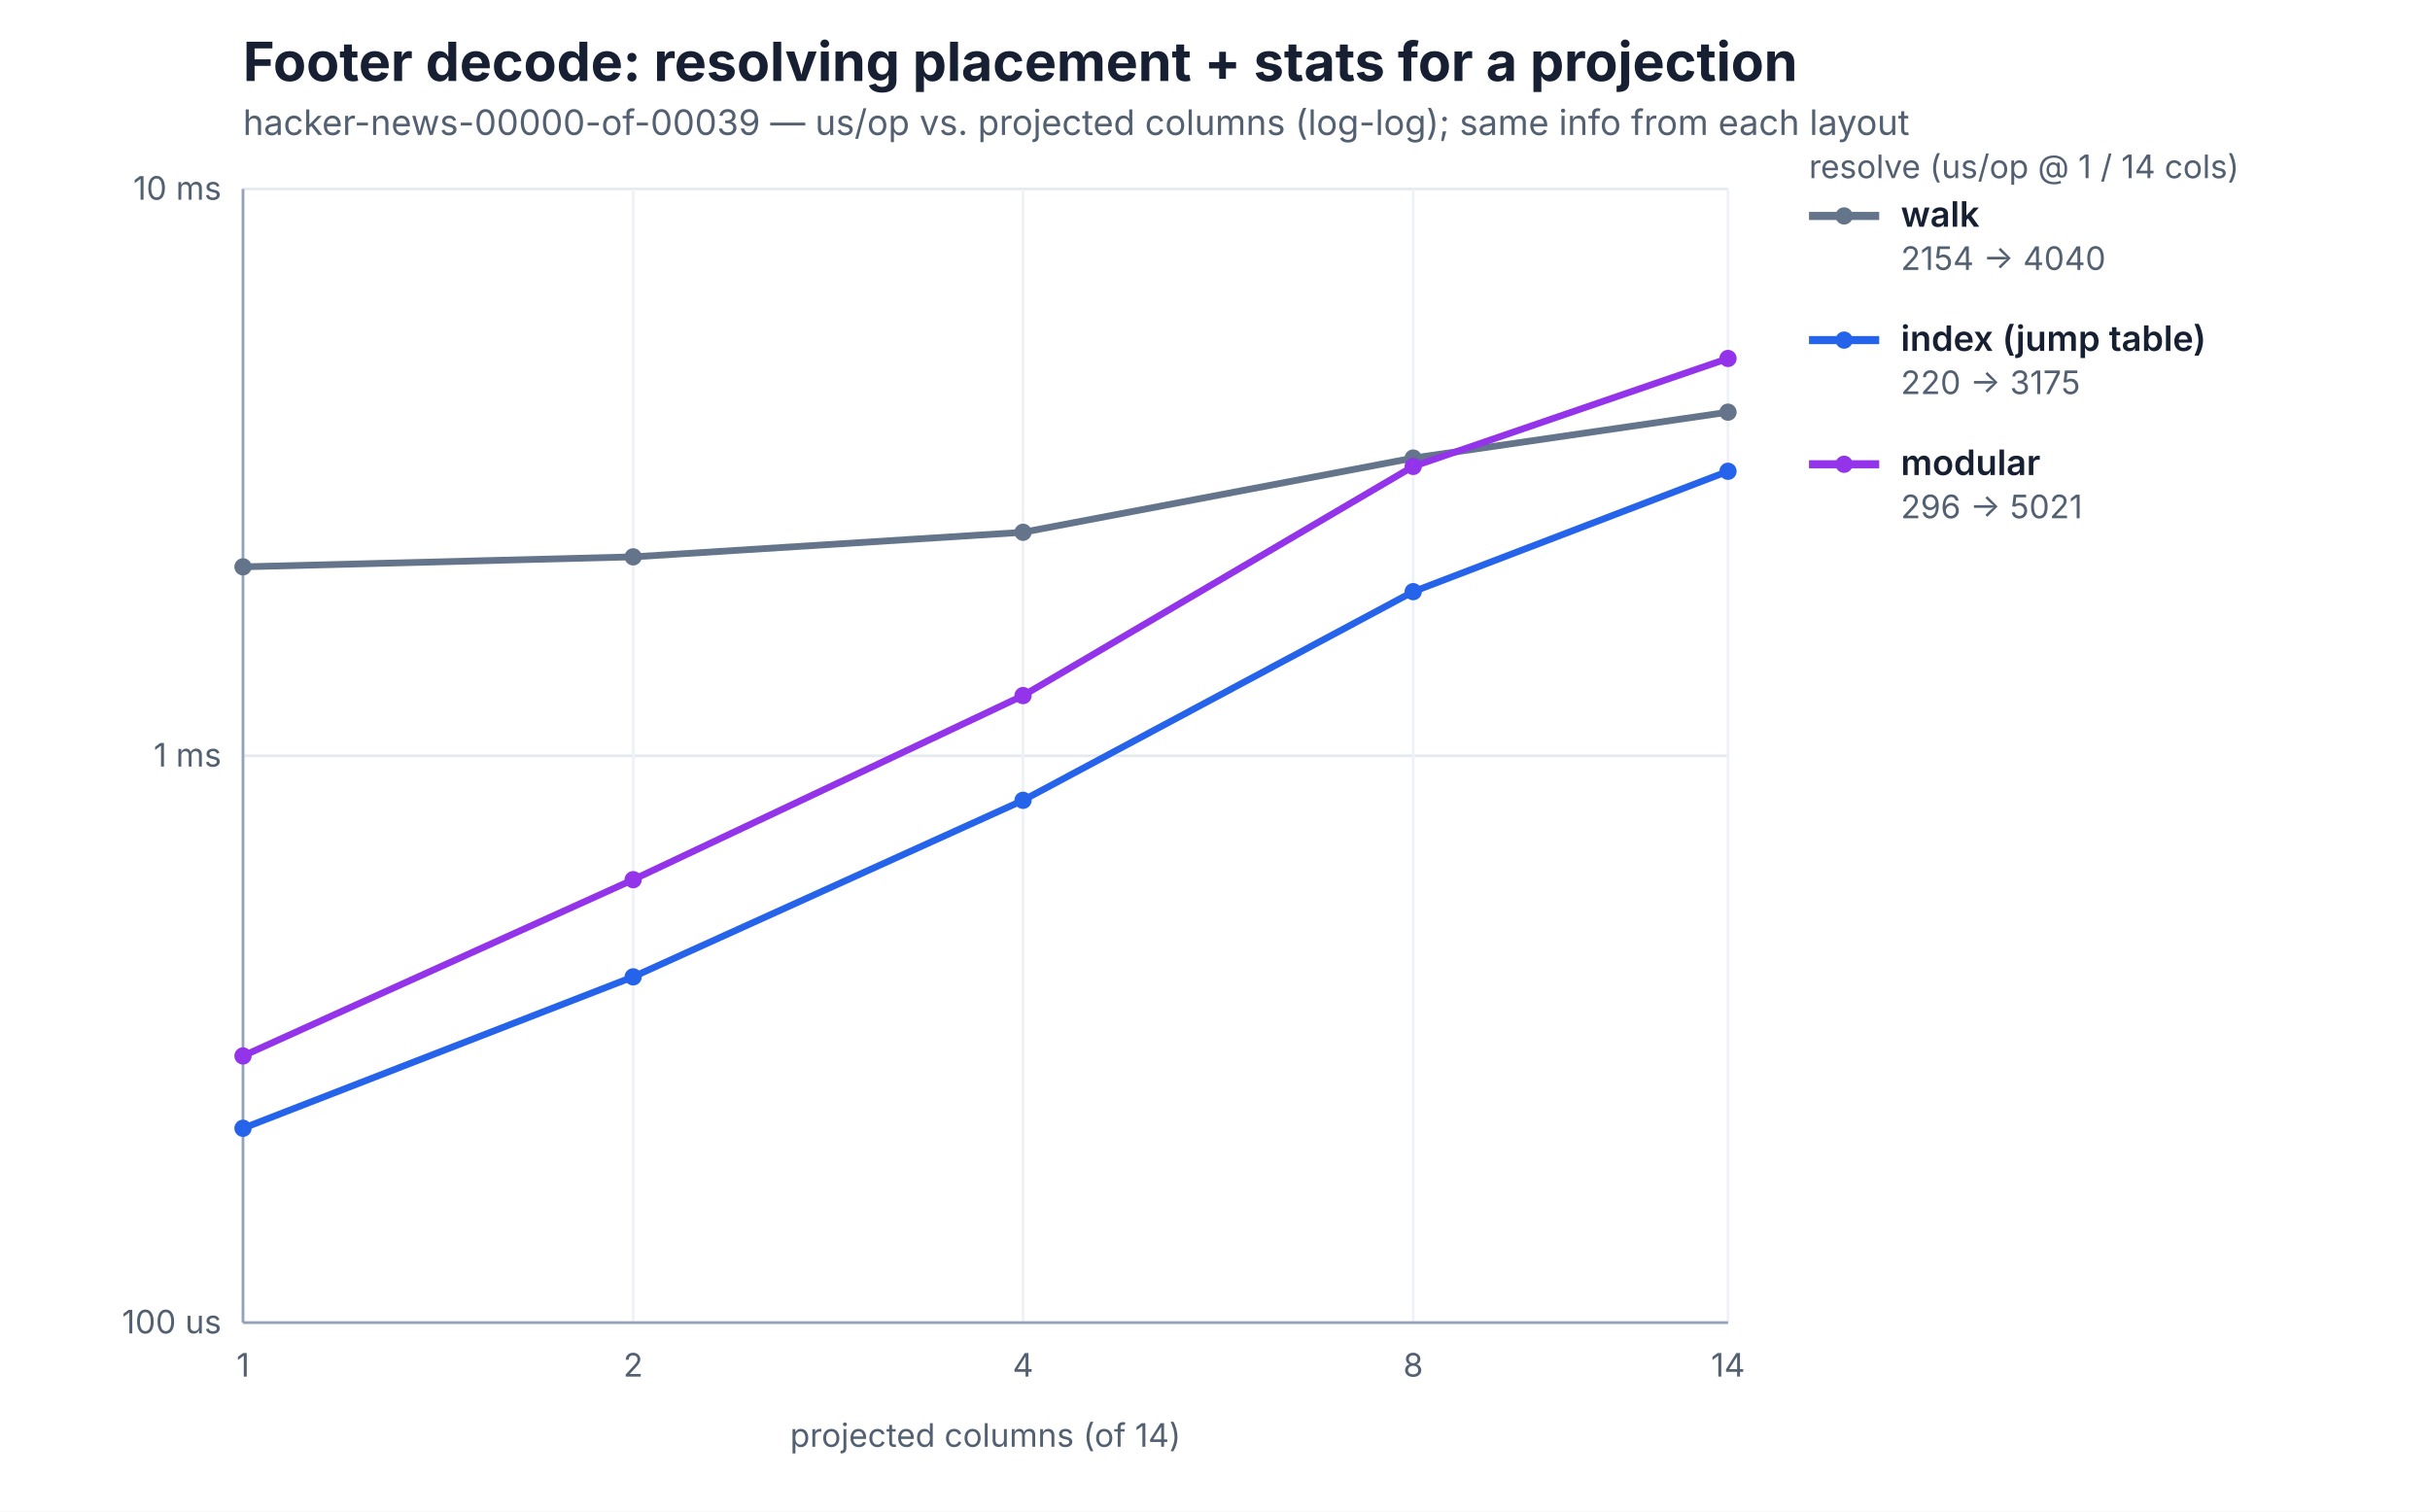
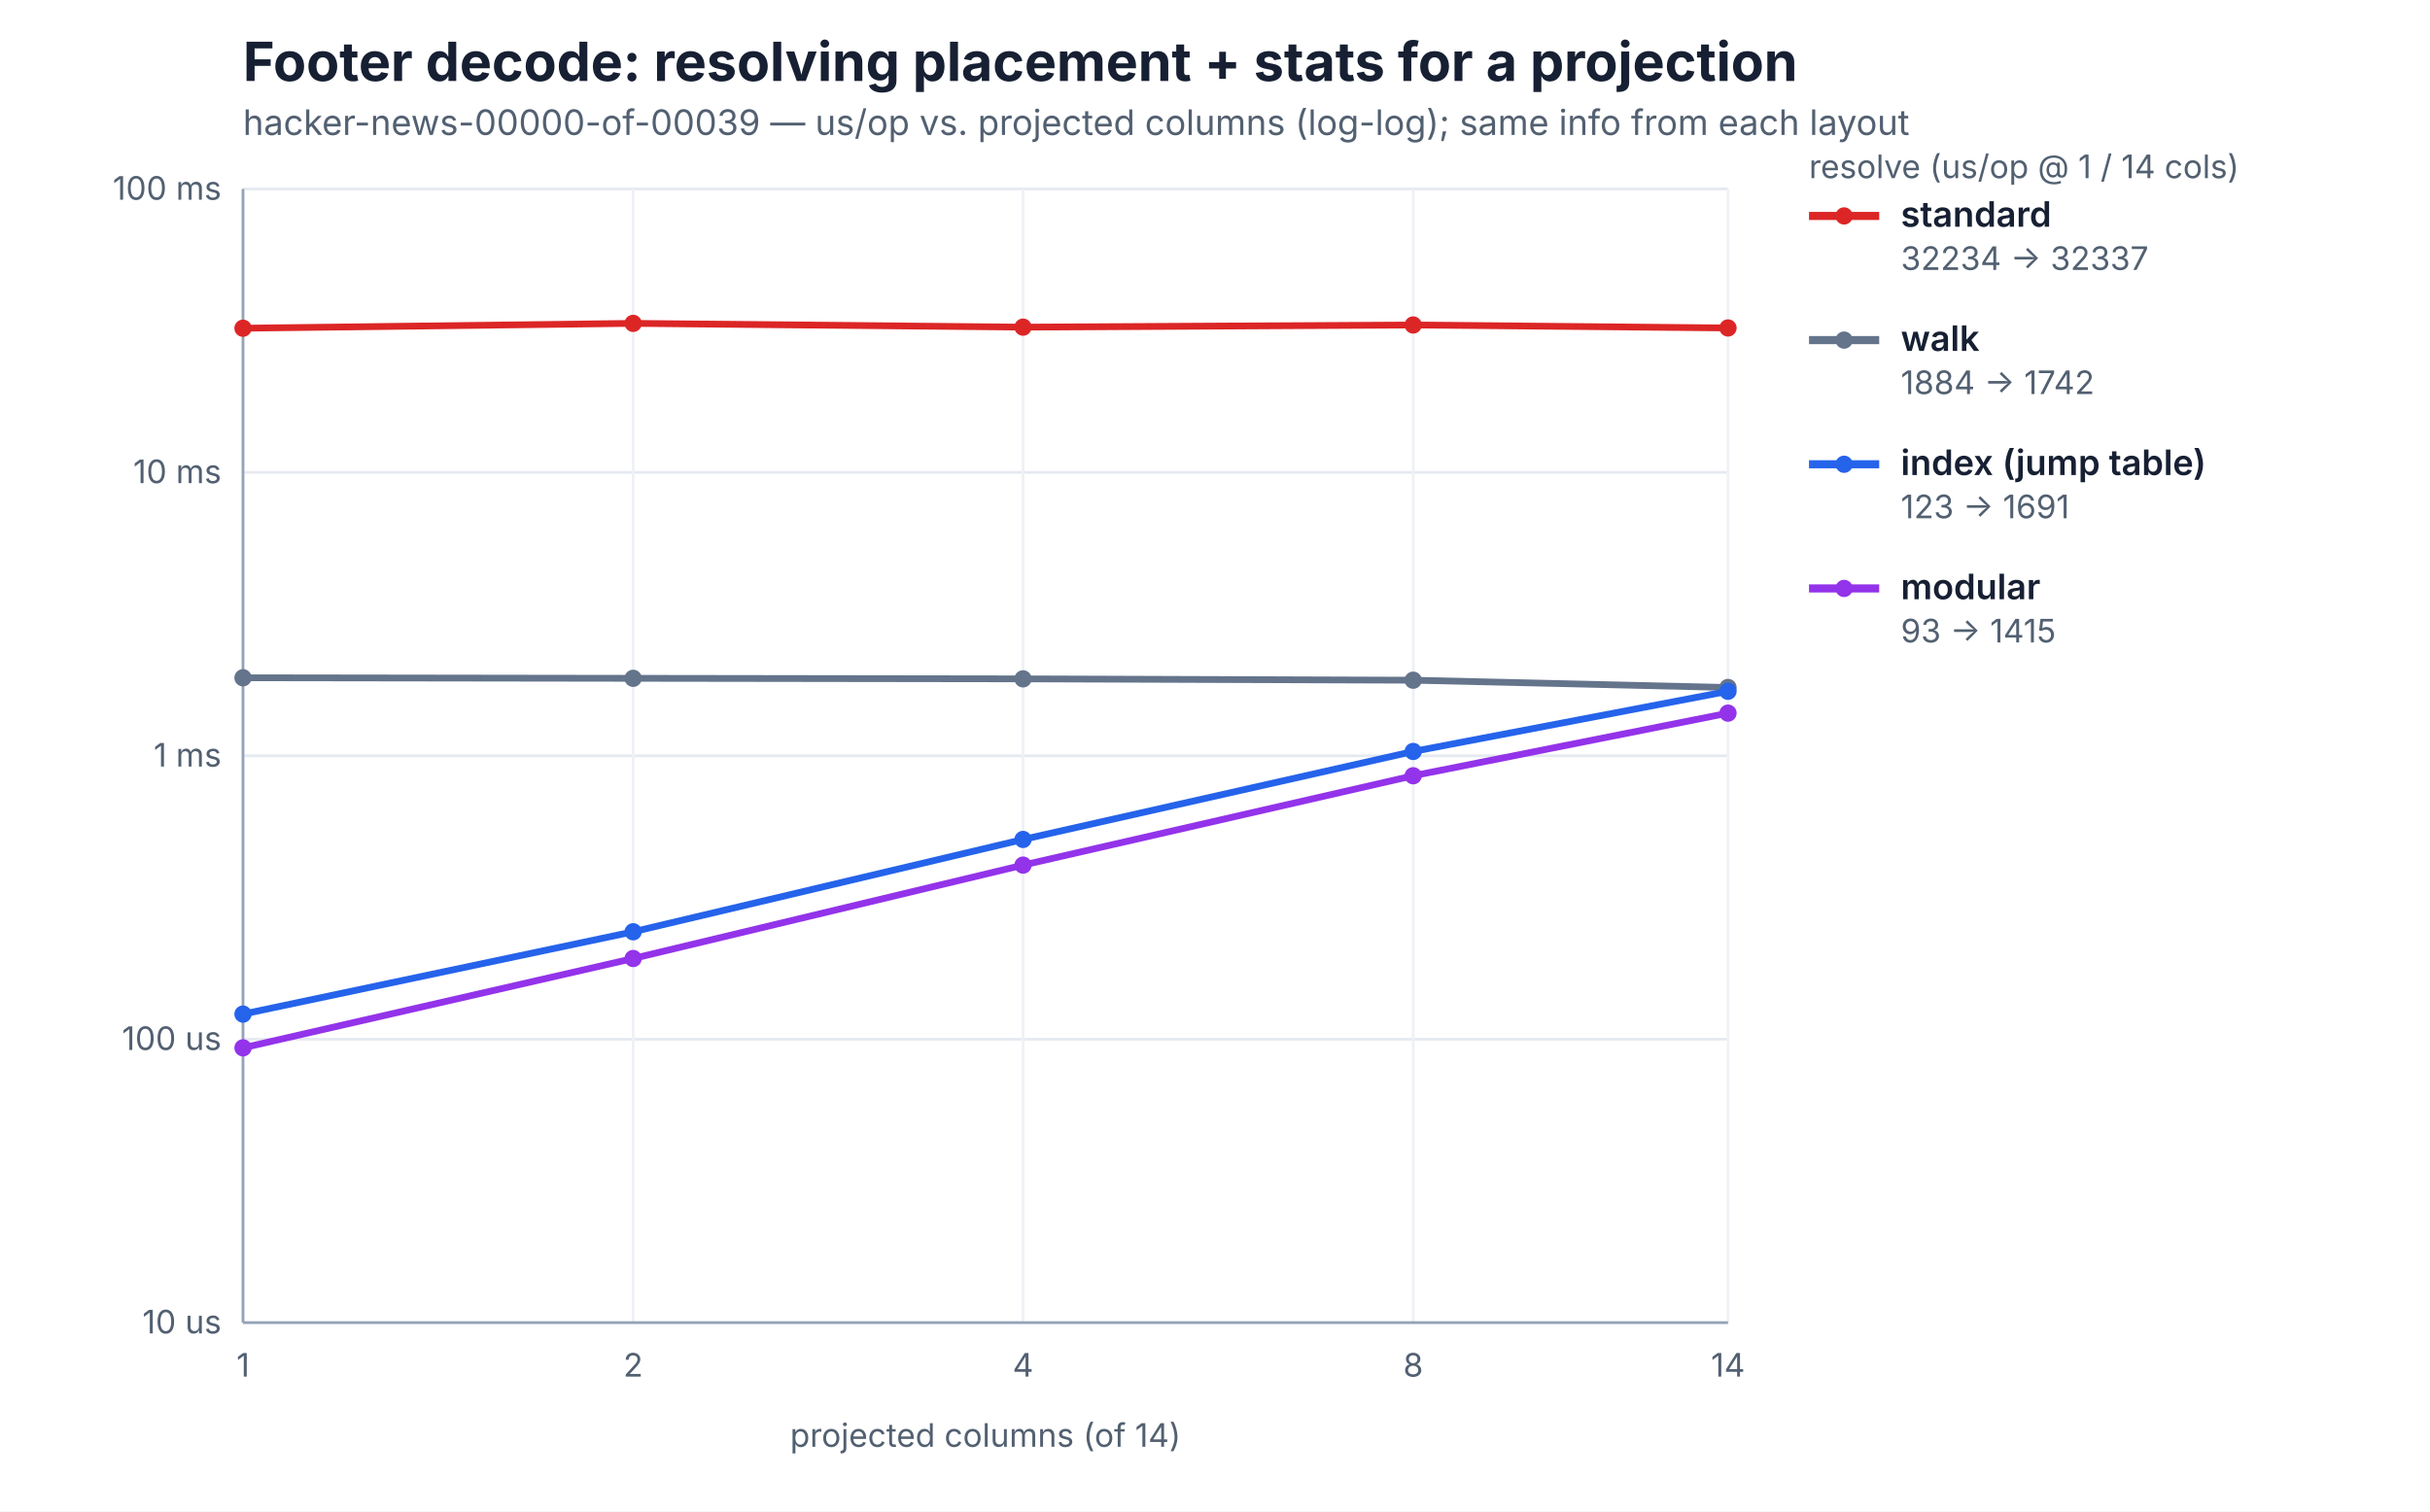
<svg xmlns="http://www.w3.org/2000/svg" width="900" height="560" viewBox="0 0 900 560">
  <rect width="100%" height="100%" fill="#ffffff" />
  <style>text{font-family:system-ui,-apple-system,sans-serif;fill:#172033}.title{font-size:20px;font-weight:700}.sub{font-size:13px;fill:#526071}.ax{font-size:12px;fill:#526071}.leg{font-size:13px;font-weight:600}</style>
  <text class="title" x="90" y="30">Footer decode: resolving placement + stats for a projection</text>
  <text class="sub" x="90" y="50">hacker-news-00000-of-00039  —  us/op vs. projected columns (log-log); same info from each layout</text>
  <line x1="90" y1="490.0" x2="640" y2="490.0" stroke="#e5e9f0" />
-   <text class="ax" x="82" y="494.0" text-anchor="end">100 us</text>
+   <text class="ax" x="82" y="494.0" text-anchor="end">10 us</text>
+   <line x1="90" y1="385.0" x2="640" y2="385.0" stroke="#e5e9f0" />
+   <text class="ax" x="82" y="389.0" text-anchor="end">100 us</text>
  <line x1="90" y1="280.0" x2="640" y2="280.0" stroke="#e5e9f0" />
  <text class="ax" x="82" y="284.0" text-anchor="end">1 ms</text>
+   <line x1="90" y1="175.0" x2="640" y2="175.0" stroke="#e5e9f0" />
+   <text class="ax" x="82" y="179.0" text-anchor="end">10 ms</text>
  <line x1="90" y1="70.0" x2="640" y2="70.0" stroke="#e5e9f0" />
-   <text class="ax" x="82" y="74.0" text-anchor="end">10 ms</text>
+   <text class="ax" x="82" y="74.0" text-anchor="end">100 ms</text>
  <line x1="90.0" y1="70" x2="90.0" y2="490" stroke="#eef1f6" />
  <text class="ax" x="90.0" y="510" text-anchor="middle">1</text>
  <line x1="234.5" y1="70" x2="234.5" y2="490" stroke="#eef1f6" />
  <text class="ax" x="234.5" y="510" text-anchor="middle">2</text>
  <line x1="378.9" y1="70" x2="378.9" y2="490" stroke="#eef1f6" />
  <text class="ax" x="378.9" y="510" text-anchor="middle">4</text>
  <line x1="523.4" y1="70" x2="523.4" y2="490" stroke="#eef1f6" />
  <text class="ax" x="523.4" y="510" text-anchor="middle">8</text>
  <line x1="640.0" y1="70" x2="640.0" y2="490" stroke="#eef1f6" />
  <text class="ax" x="640.0" y="510" text-anchor="middle">14</text>
  <text class="ax" x="365.0" y="536" text-anchor="middle">projected columns (of 14)</text>
  <line x1="90" y1="70" x2="90" y2="490" stroke="#94a3b8" />
  <line x1="90" y1="490" x2="640" y2="490" stroke="#94a3b8" />
-   <polyline points="90.0,210.0 234.5,206.3 378.9,197.2 523.4,169.7 640.0,152.7" fill="none" stroke="#64748b" stroke-width="2.5" />
-   <circle cx="90.0" cy="210.0" r="3.2" fill="#64748b" />
-   <circle cx="234.5" cy="206.3" r="3.2" fill="#64748b" />
-   <circle cx="378.9" cy="197.2" r="3.2" fill="#64748b" />
-   <circle cx="523.4" cy="169.7" r="3.2" fill="#64748b" />
-   <circle cx="640.0" cy="152.7" r="3.2" fill="#64748b" />
-   <polyline points="90.0,418.0 234.5,361.9 378.9,296.5 523.4,219.2 640.0,174.6" fill="none" stroke="#2563eb" stroke-width="2.5" />
-   <circle cx="90.0" cy="418.0" r="3.2" fill="#2563eb" />
-   <circle cx="234.5" cy="361.9" r="3.2" fill="#2563eb" />
-   <circle cx="378.9" cy="296.5" r="3.2" fill="#2563eb" />
-   <circle cx="523.4" cy="219.2" r="3.2" fill="#2563eb" />
-   <circle cx="640.0" cy="174.6" r="3.2" fill="#2563eb" />
-   <polyline points="90.0,391.2 234.5,325.9 378.9,257.7 523.4,172.8 640.0,132.8" fill="none" stroke="#9333ea" stroke-width="2.5" />
-   <circle cx="90.0" cy="391.2" r="3.2" fill="#9333ea" />
-   <circle cx="234.5" cy="325.9" r="3.2" fill="#9333ea" />
-   <circle cx="378.9" cy="257.7" r="3.2" fill="#9333ea" />
-   <circle cx="523.4" cy="172.8" r="3.2" fill="#9333ea" />
-   <circle cx="640.0" cy="132.8" r="3.2" fill="#9333ea" />
+   <polyline points="90.0,121.6 234.5,119.8 378.9,121.2 523.4,120.4 640.0,121.5" fill="none" stroke="#dc2626" stroke-width="2.5" />
+   <circle cx="90.0" cy="121.6" r="3.2" fill="#dc2626" />
+   <circle cx="234.5" cy="119.8" r="3.2" fill="#dc2626" />
+   <circle cx="378.9" cy="121.2" r="3.2" fill="#dc2626" />
+   <circle cx="523.4" cy="120.4" r="3.2" fill="#dc2626" />
+   <circle cx="640.0" cy="121.5" r="3.2" fill="#dc2626" />
+   <polyline points="90.0,251.1 234.5,251.3 378.9,251.5 523.4,252.0 640.0,254.7" fill="none" stroke="#64748b" stroke-width="2.5" />
+   <circle cx="90.0" cy="251.1" r="3.2" fill="#64748b" />
+   <circle cx="234.5" cy="251.3" r="3.2" fill="#64748b" />
+   <circle cx="378.9" cy="251.5" r="3.2" fill="#64748b" />
+   <circle cx="523.4" cy="252.0" r="3.2" fill="#64748b" />
+   <circle cx="640.0" cy="254.7" r="3.2" fill="#64748b" />
+   <polyline points="90.0,375.7 234.5,345.2 378.9,311.0 523.4,278.4 640.0,256.1" fill="none" stroke="#2563eb" stroke-width="2.5" />
+   <circle cx="90.0" cy="375.7" r="3.2" fill="#2563eb" />
+   <circle cx="234.5" cy="345.2" r="3.2" fill="#2563eb" />
+   <circle cx="378.9" cy="311.0" r="3.2" fill="#2563eb" />
+   <circle cx="523.4" cy="278.4" r="3.2" fill="#2563eb" />
+   <circle cx="640.0" cy="256.1" r="3.2" fill="#2563eb" />
+   <polyline points="90.0,388.2 234.5,355.1 378.9,320.5 523.4,287.4 640.0,264.2" fill="none" stroke="#9333ea" stroke-width="2.5" />
+   <circle cx="90.0" cy="388.2" r="3.2" fill="#9333ea" />
+   <circle cx="234.5" cy="355.1" r="3.2" fill="#9333ea" />
+   <circle cx="378.9" cy="320.5" r="3.2" fill="#9333ea" />
+   <circle cx="523.4" cy="287.4" r="3.2" fill="#9333ea" />
+   <circle cx="640.0" cy="264.2" r="3.2" fill="#9333ea" />
  <text class="ax" x="670" y="66">resolve  (us/op @ 1 / 14 cols)</text>
-   <line x1="670" y1="80.0" x2="696" y2="80.0" stroke="#64748b" stroke-width="3" />
-   <circle cx="683" cy="80.0" r="3.2" fill="#64748b" />
-   <text class="leg" x="704" y="84.0" fill="#64748b">walk</text>
-   <text class="ax" x="704" y="100.0">2154 → 4040</text>
-   <line x1="670" y1="126.0" x2="696" y2="126.0" stroke="#2563eb" stroke-width="3" />
-   <circle cx="683" cy="126.0" r="3.2" fill="#2563eb" />
-   <text class="leg" x="704" y="130.0" fill="#2563eb">index (jump table)</text>
-   <text class="ax" x="704" y="146.0">220 → 3175</text>
-   <line x1="670" y1="172.0" x2="696" y2="172.0" stroke="#9333ea" stroke-width="3" />
-   <circle cx="683" cy="172.0" r="3.2" fill="#9333ea" />
-   <text class="leg" x="704" y="176.0" fill="#9333ea">modular</text>
-   <text class="ax" x="704" y="192.0">296 → 5021</text>
+   <line x1="670" y1="80.0" x2="696" y2="80.0" stroke="#dc2626" stroke-width="3" />
+   <circle cx="683" cy="80.0" r="3.2" fill="#dc2626" />
+   <text class="leg" x="704" y="84.0" fill="#dc2626">standard</text>
+   <text class="ax" x="704" y="100.0">32234 → 32337</text>
+   <line x1="670" y1="126.0" x2="696" y2="126.0" stroke="#64748b" stroke-width="3" />
+   <circle cx="683" cy="126.0" r="3.2" fill="#64748b" />
+   <text class="leg" x="704" y="130.0" fill="#64748b">walk</text>
+   <text class="ax" x="704" y="146.0">1884 → 1742</text>
+   <line x1="670" y1="172.0" x2="696" y2="172.0" stroke="#2563eb" stroke-width="3" />
+   <circle cx="683" cy="172.0" r="3.2" fill="#2563eb" />
+   <text class="leg" x="704" y="176.0" fill="#2563eb">index (jump table)</text>
+   <text class="ax" x="704" y="192.0">123 → 1691</text>
+   <line x1="670" y1="218.0" x2="696" y2="218.0" stroke="#9333ea" stroke-width="3" />
+   <circle cx="683" cy="218.0" r="3.2" fill="#9333ea" />
+   <text class="leg" x="704" y="222.0" fill="#9333ea">modular</text>
+   <text class="ax" x="704" y="238.0">93 → 1415</text>
</svg>
